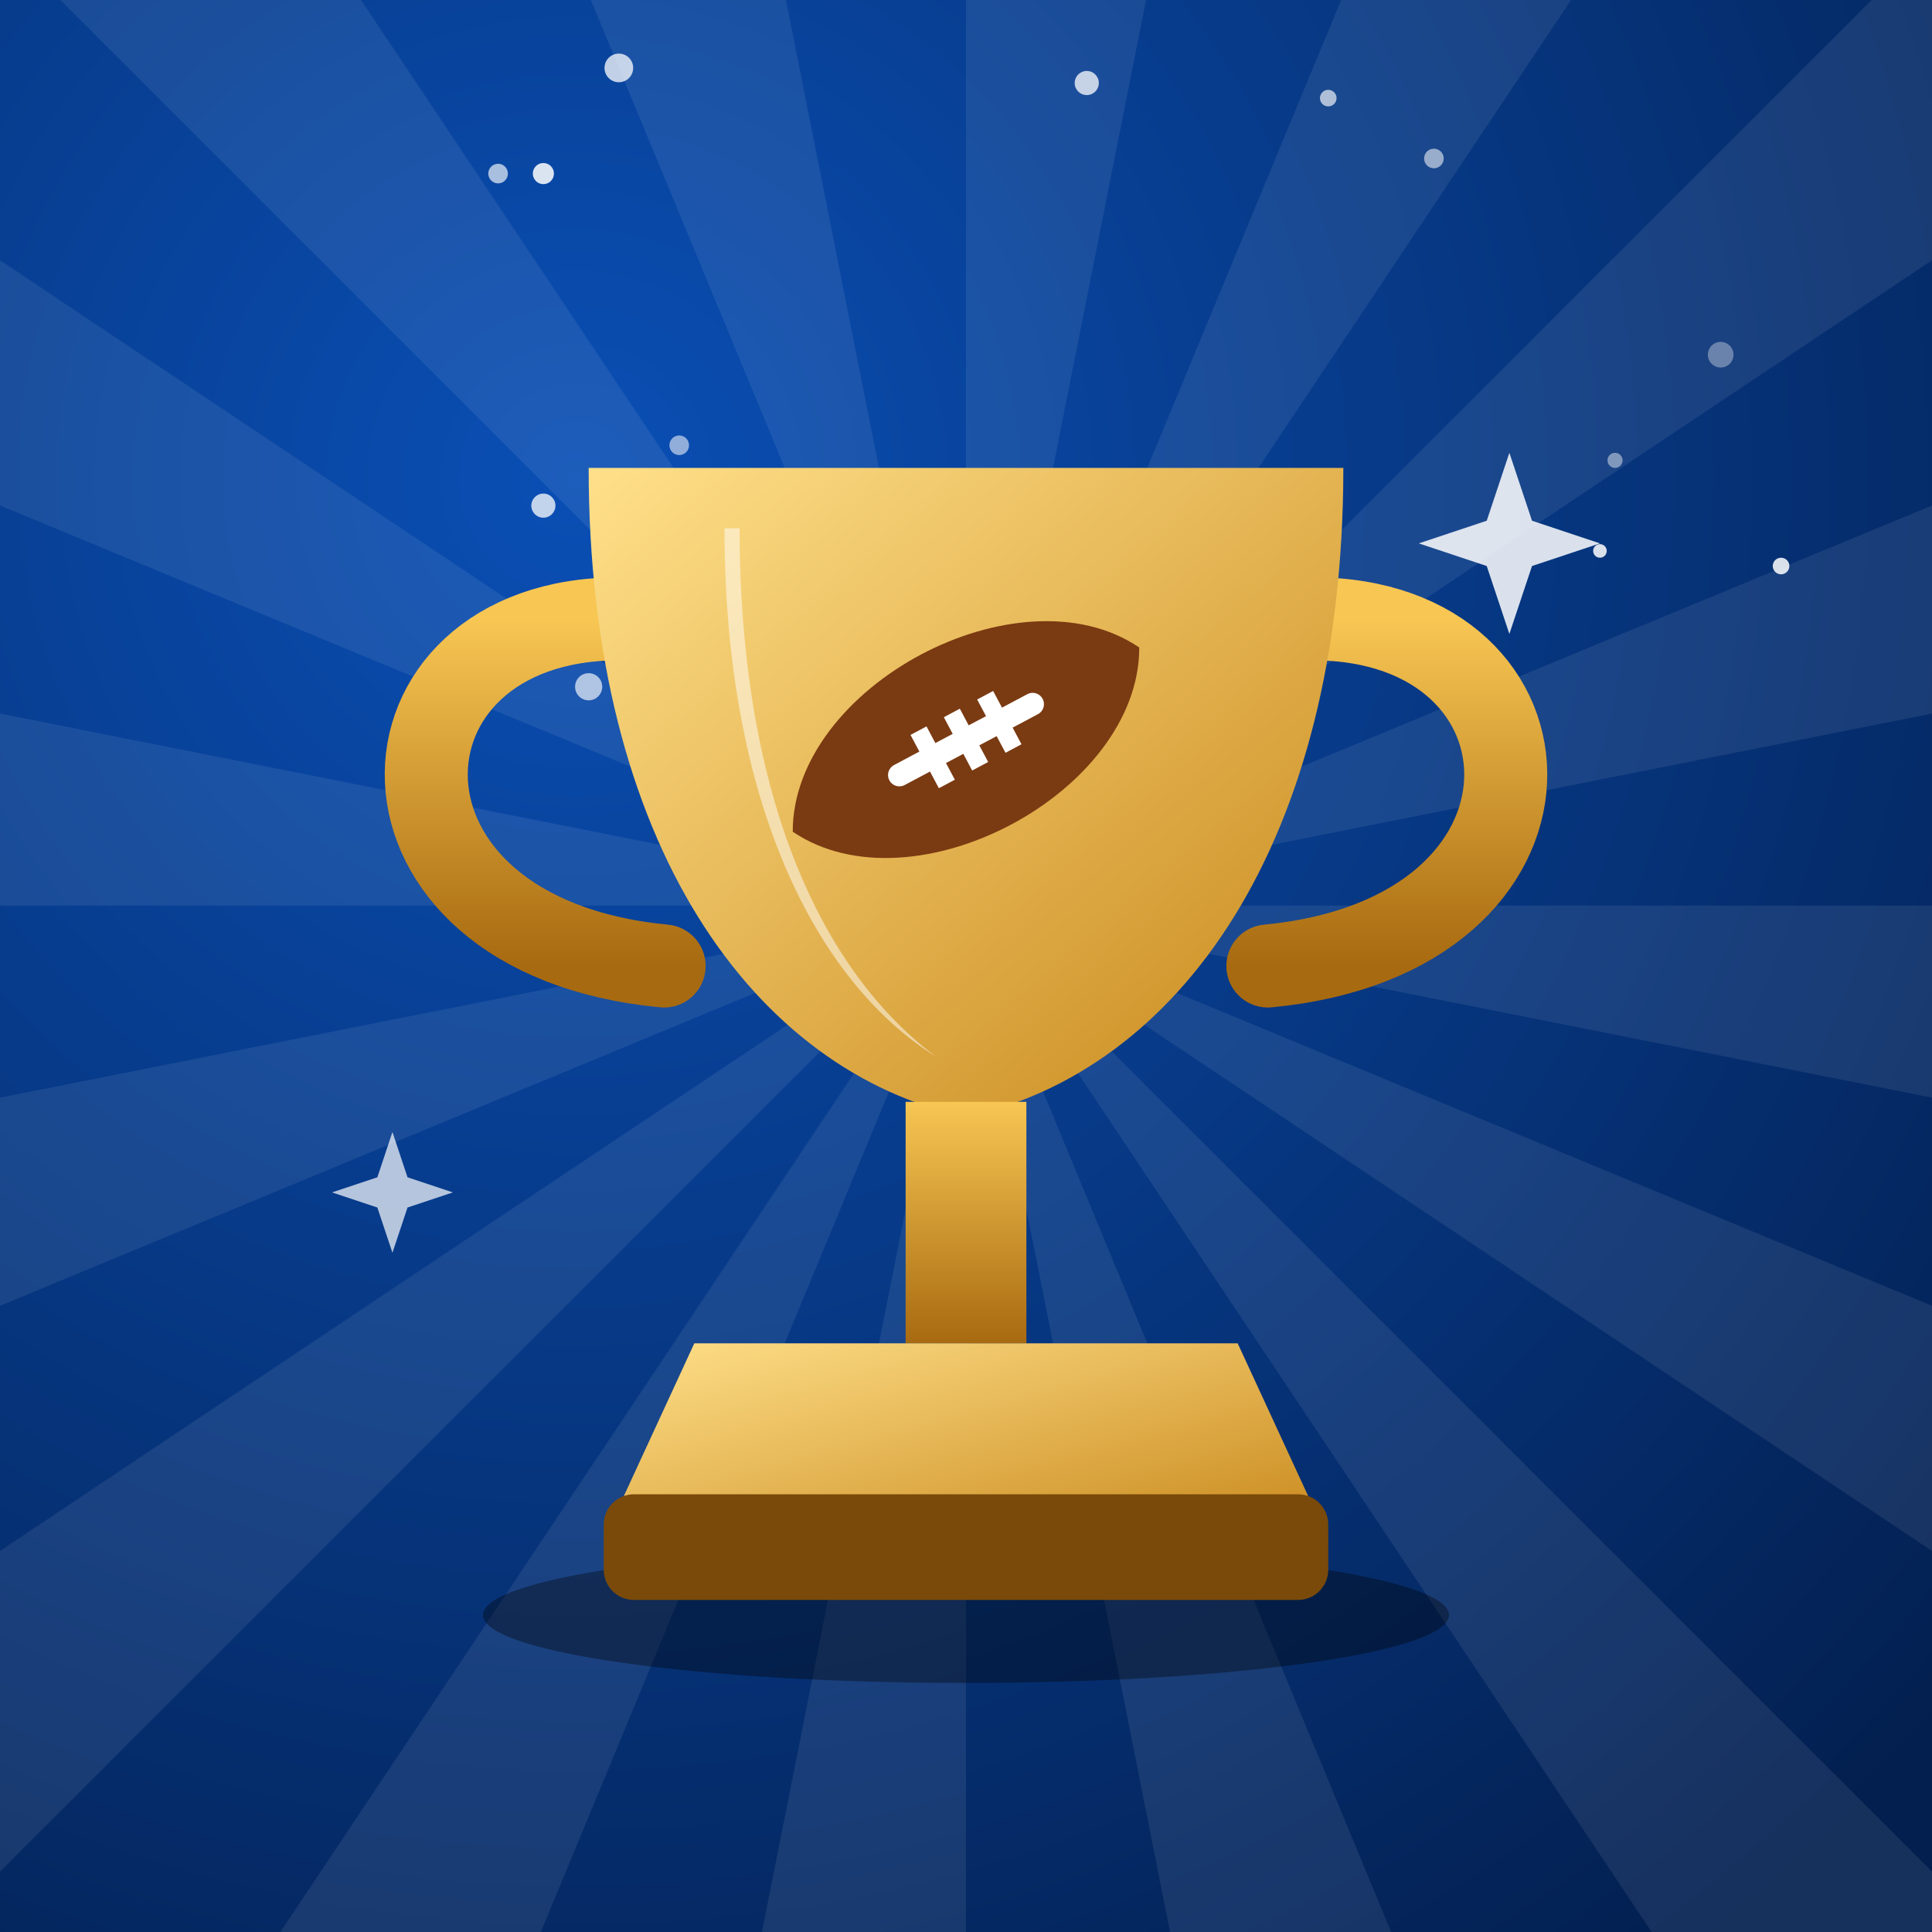
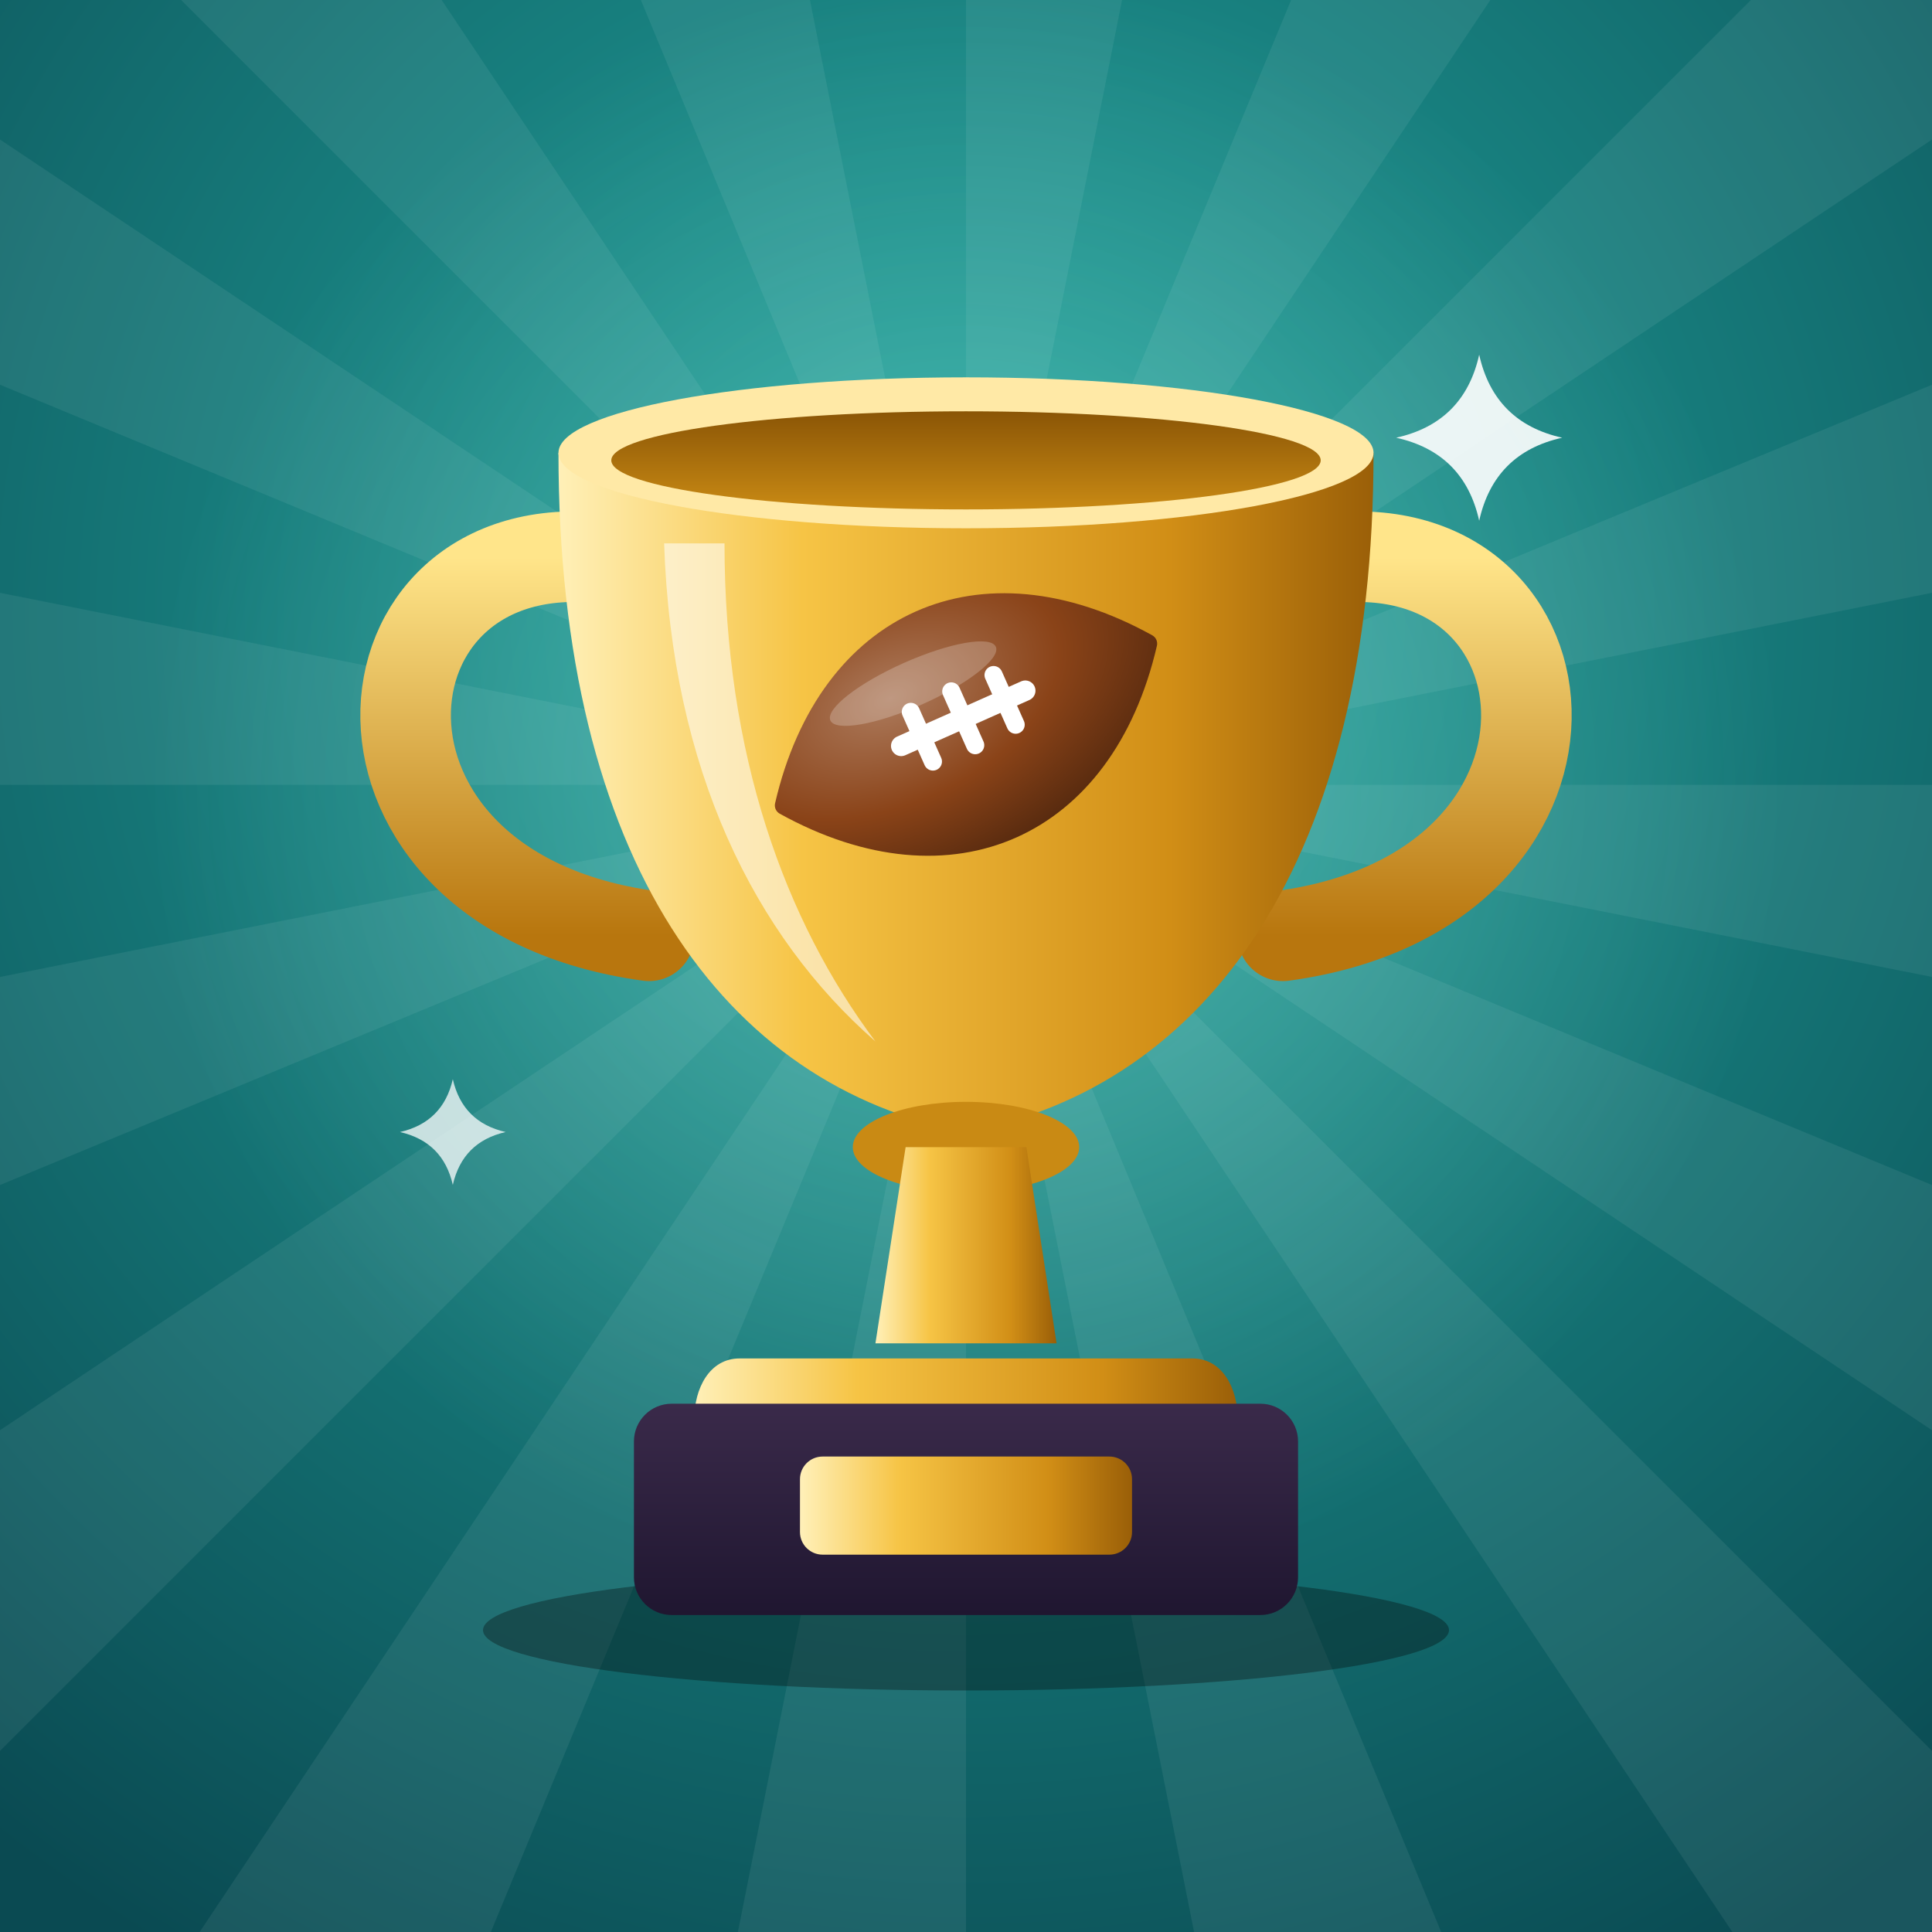
<svg xmlns="http://www.w3.org/2000/svg" viewBox="0 0 256 256" width="256" height="256">
  <defs>
-     <radialGradient id="bg" cx="0.3" cy="0.25" r="0.95">
-       <stop offset="0" stop-color="#0a4fb5" />
-       <stop offset="1" stop-color="#031f4f" />
+     <radialGradient id="bg" cx="0.5" cy="0.32" r="0.8">
+       <stop offset="0" stop-color="#22a8a0" />
+       <stop offset="1" stop-color="#0a4a52" />
    </radialGradient>
-     <linearGradient id="au" x1="0" y1="0" x2="1" y2="1">
-       <stop offset="0" stop-color="#ffe08a" />
-       <stop offset="1" stop-color="#c8871a" />
+     <linearGradient id="cup" x1="0" y1="0" x2="1" y2="0">
+       <stop offset="0" stop-color="#fff0b8" />
+       <stop offset="0.3" stop-color="#f6c445" />
+       <stop offset="0.75" stop-color="#d18e16" />
+       <stop offset="1" stop-color="#9a5f08" />
    </linearGradient>
-     <linearGradient id="au2" x1="0" y1="0" x2="0" y2="1">
-       <stop offset="0" stop-color="#f7c653" />
-       <stop offset="1" stop-color="#a86a10" />
+     <linearGradient id="cupv" x1="0" y1="0" x2="0" y2="1">
+       <stop offset="0" stop-color="#ffe58a" />
+       <stop offset="1" stop-color="#b8760e" />
    </linearGradient>
+     <linearGradient id="in" x1="0" y1="0" x2="0" y2="1">
+       <stop offset="0" stop-color="#8a5506" />
+       <stop offset="1" stop-color="#c98a14" />
+     </linearGradient>
+     <linearGradient id="wood" x1="0" y1="0" x2="0" y2="1">
+       <stop offset="0" stop-color="#3a2a4a" />
+       <stop offset="1" stop-color="#1f1630" />
+     </linearGradient>
+     <radialGradient id="gw" cx="0.5" cy="0.5" r="0.5">
+       <stop offset="0" stop-color="#c8fff0" stop-opacity="0.3" />
+       <stop offset="1" stop-color="#c8fff0" stop-opacity="0" />
+     </radialGradient>
+     <radialGradient id="mb" cx="0.36" cy="0.28" r="0.78">
+       <stop offset="0" stop-color="#ad7b5d" />
+       <stop offset="0.55" stop-color="#8a4318" />
+       <stop offset="1" stop-color="#53280e" />
+     </radialGradient>
  </defs>
  <rect width="256" height="256" fill="url(#bg)" />
-   <path d="M128 120 L528.0 120.0 L520.3 198.0ZM128 120 L497.6 273.1 L460.6 342.2ZM128 120 L410.8 402.8 L350.2 452.6ZM128 120 L281.1 489.6 L206.0 512.3ZM128 120 L128.0 520.0 L50.0 512.3ZM128 120 L-25.1 489.6 L-94.2 452.6ZM128 120 L-154.8 402.8 L-204.6 342.2ZM128 120 L-241.6 273.1 L-264.3 198.0ZM128 120 L-272.0 120.0 L-264.3 42.0ZM128 120 L-241.6 -33.1 L-204.6 -102.2ZM128 120 L-154.8 -162.8 L-94.2 -212.6ZM128 120 L-25.1 -249.6 L50.0 -272.3ZM128 120 L128.0 -280.0 L206.0 -272.3ZM128 120 L281.1 -249.6 L350.2 -212.6ZM128 120 L410.8 -162.8 L460.6 -102.2ZM128 120 L497.6 -33.1 L520.3 42.0Z" fill="#fff" fill-opacity="0.08" />
-   <circle cx="170" cy="91" r="1.7" fill="#fff" fill-opacity="0.45" />
-   <circle cx="152" cy="77" r="0.9" fill="#fff" fill-opacity="0.55" />
-   <circle cx="134" cy="67" r="1.5" fill="#fff" fill-opacity="0.75" />
-   <circle cx="228" cy="47" r="1.7" fill="#fff" fill-opacity="0.35" />
-   <circle cx="82" cy="9" r="1.9" fill="#fff" fill-opacity="0.75" />
-   <circle cx="144" cy="11" r="1.6" fill="#fff" fill-opacity="0.75" />
-   <circle cx="190" cy="21" r="1.3" fill="#fff" fill-opacity="0.55" />
-   <circle cx="236" cy="75" r="1.1" fill="#fff" fill-opacity="0.85" />
-   <circle cx="90" cy="59" r="1.3" fill="#fff" fill-opacity="0.55" />
-   <circle cx="72" cy="23" r="1.4" fill="#fff" fill-opacity="0.85" />
-   <circle cx="214" cy="61" r="1.0" fill="#fff" fill-opacity="0.45" />
-   <circle cx="212" cy="73" r="0.9" fill="#fff" fill-opacity="0.85" />
-   <circle cx="66" cy="23" r="1.3" fill="#fff" fill-opacity="0.65" />
-   <circle cx="176" cy="13" r="1.1" fill="#fff" fill-opacity="0.65" />
-   <circle cx="78" cy="91" r="1.8" fill="#fff" fill-opacity="0.65" />
-   <circle cx="172" cy="67" r="1.8" fill="#fff" fill-opacity="0.35" />
-   <circle cx="106" cy="75" r="0.8" fill="#fff" fill-opacity="0.65" />
-   <circle cx="72" cy="67" r="1.6" fill="#fff" fill-opacity="0.75" />
-   <ellipse cx="128" cy="214" rx="64" ry="9" fill="#000" fill-opacity=".35" />
-   <path d="M82 82C48 82 46 124 88 128" fill="none" stroke="url(#au2)" stroke-width="11" stroke-linecap="round" />
-   <path d="M174 82C208 82 210 124 168 128" fill="none" stroke="url(#au2)" stroke-width="11" stroke-linecap="round" />
-   <path d="M78 62H178C178 112 156 142 128 148C100 142 78 112 78 62Z" fill="url(#au)" />
-   <path d="M96 70C96 106 108 130 124 140C108 128 98 104 98 70Z" fill="#fff" fill-opacity=".5" />
-   <rect x="120" y="146" width="16" height="32" fill="url(#au2)" />
-   <path d="M92 178H164L176 204H80Z" fill="url(#au)" />
-   <rect x="80" y="198" width="96" height="14" rx="4" fill="#7a4a0a" />
-   <g transform="translate(128 98) rotate(-28)">
-     <path d="M-26 0C-17 -17 17 -17 26 0C17 17 -17 17 -26 0Z" fill="#7a3a12" />
-     <path d="M-10 0H10" stroke="#fff" stroke-width="3" stroke-linecap="round" />
-     <path d="M-5 -4V4M0 -4V4M5 -4V4" stroke="#fff" stroke-width="2.4" />
+   <path d="M128 104 L528.0 104.0 L520.3 182.0ZM128 104 L497.6 257.1 L460.6 326.2ZM128 104 L410.8 386.8 L350.2 436.6ZM128 104 L281.1 473.6 L206.0 496.3ZM128 104 L128.0 504.0 L50.0 496.3ZM128 104 L-25.1 473.6 L-94.2 436.6ZM128 104 L-154.8 386.8 L-204.6 326.2ZM128 104 L-241.6 257.1 L-264.3 182.0ZM128 104 L-272.0 104.0 L-264.3 26.0ZM128 104 L-241.6 -49.1 L-204.6 -118.2ZM128 104 L-154.8 -178.8 L-94.2 -228.6ZM128 104 L-25.1 -265.6 L50.0 -288.3ZM128 104 L128.0 -296.0 L206.0 -288.3ZM128 104 L281.1 -265.6 L350.2 -228.6ZM128 104 L410.8 -178.8 L460.6 -118.2ZM128 104 L497.6 -49.1 L520.3 26.0Z" fill="#fff" fill-opacity="0.07" />
+   <circle cx="128" cy="104" r="110" fill="url(#gw)" />
+   <ellipse cx="128" cy="216" rx="64" ry="8" fill="#000" fill-opacity="0.32" />
+   <path d="M80 74C46 70 42 118 86 124" fill="none" stroke="url(#cupv)" stroke-width="12" stroke-linecap="round" />
+   <path d="M176 74C210 70 214 118 170 124" fill="none" stroke="url(#cupv)" stroke-width="12" stroke-linecap="round" />
+   <path d="M74 60H182C182 114 160 144 128 150C96 144 74 114 74 60Z" fill="url(#cup)" />
+   <ellipse cx="128" cy="60" rx="54" ry="10" fill="#ffe9a6" />
+   <ellipse cx="128" cy="61" rx="47" ry="6.5" fill="url(#in)" />
+   <path d="M88 72C89 102 100 124 116 138C104 122 96 100 96 72Z" fill="#fff" fill-opacity=".55" />
+   <g transform="translate(128 96) rotate(-24) scale(0.3)">
+     <path d="M-91.2 -2.5C-38.8 -72 38.8 -72 91.2 -2.5A4.2 4.2 0 0 1 91.2 2.5C38.8 72 -38.8 72 -91.2 2.5A4.2 4.2 0 0 1 -91.2 -2.5Z" fill="url(#mb)" />
+     <ellipse cx="-14" cy="-26" rx="40" ry="10" fill="#fff" fill-opacity=".22" />
+     <path d="M-30 -3H30" stroke="#fff" stroke-width="9" stroke-linecap="round" />
+     <path d="M-20 -15V9M0 -16V10M20 -15V9" stroke="#fff" stroke-width="8" stroke-linecap="round" />
  </g>
-   <path d="M200 60l3 9 9 3-9 3-3 9-3-9-9-3 9-3Z" fill="#fff" fill-opacity=".85" />
-   <path d="M52 150l2 6 6 2-6 2-2 6-2-6-6-2 6-2Z" fill="#fff" fill-opacity=".7" />
+   <ellipse cx="128" cy="152" rx="15" ry="6" fill="#c98a14" />
+   <path d="M120 152H136L140 178H116Z" fill="url(#cup)" />
+   <path d="M98 180H158C162 180 164 184 164 188H92C92 184 94 180 98 180Z" fill="url(#cup)" />
+   <rect x="84" y="186" width="88" height="28" rx="5" fill="url(#wood)" />
+   <rect x="106" y="193" width="44" height="13" rx="3" fill="url(#cup)" />
+   <path d="M196 47Q198 56 207 58Q198 60 196 69Q194 60 185 58Q194 56 196 47Z" fill="#fff" fill-opacity="0.9" />
+   <path d="M60 143Q61.3 148.7 67 150Q61.3 151.3 60 157Q58.7 151.3 53 150Q58.7 148.7 60 143Z" fill="#fff" fill-opacity="0.75" />
</svg>
